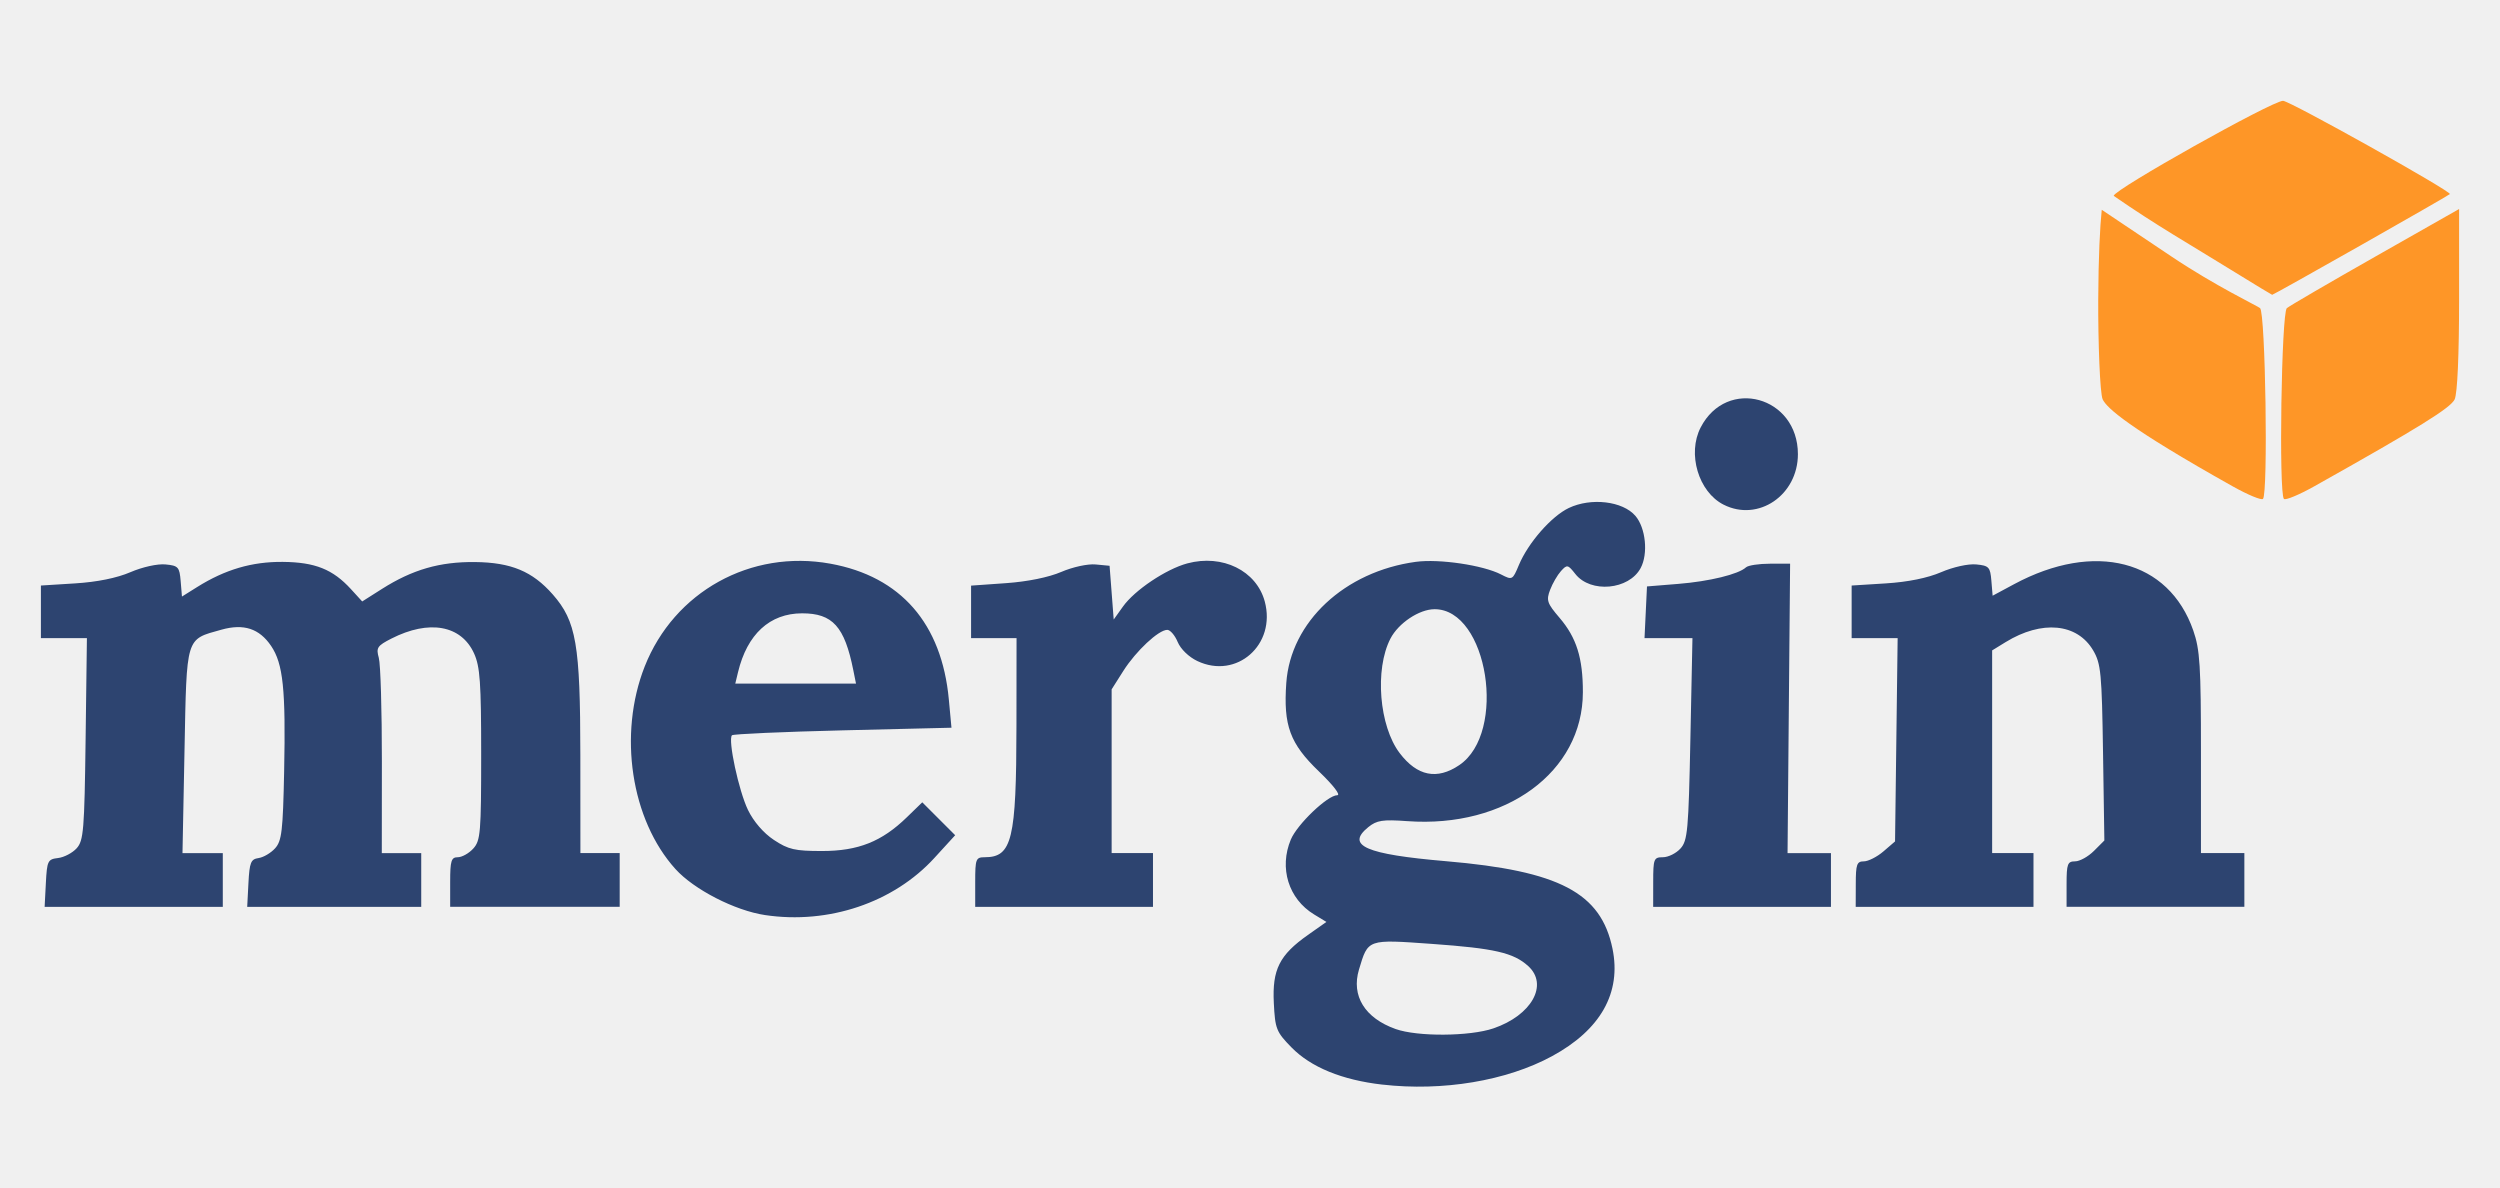
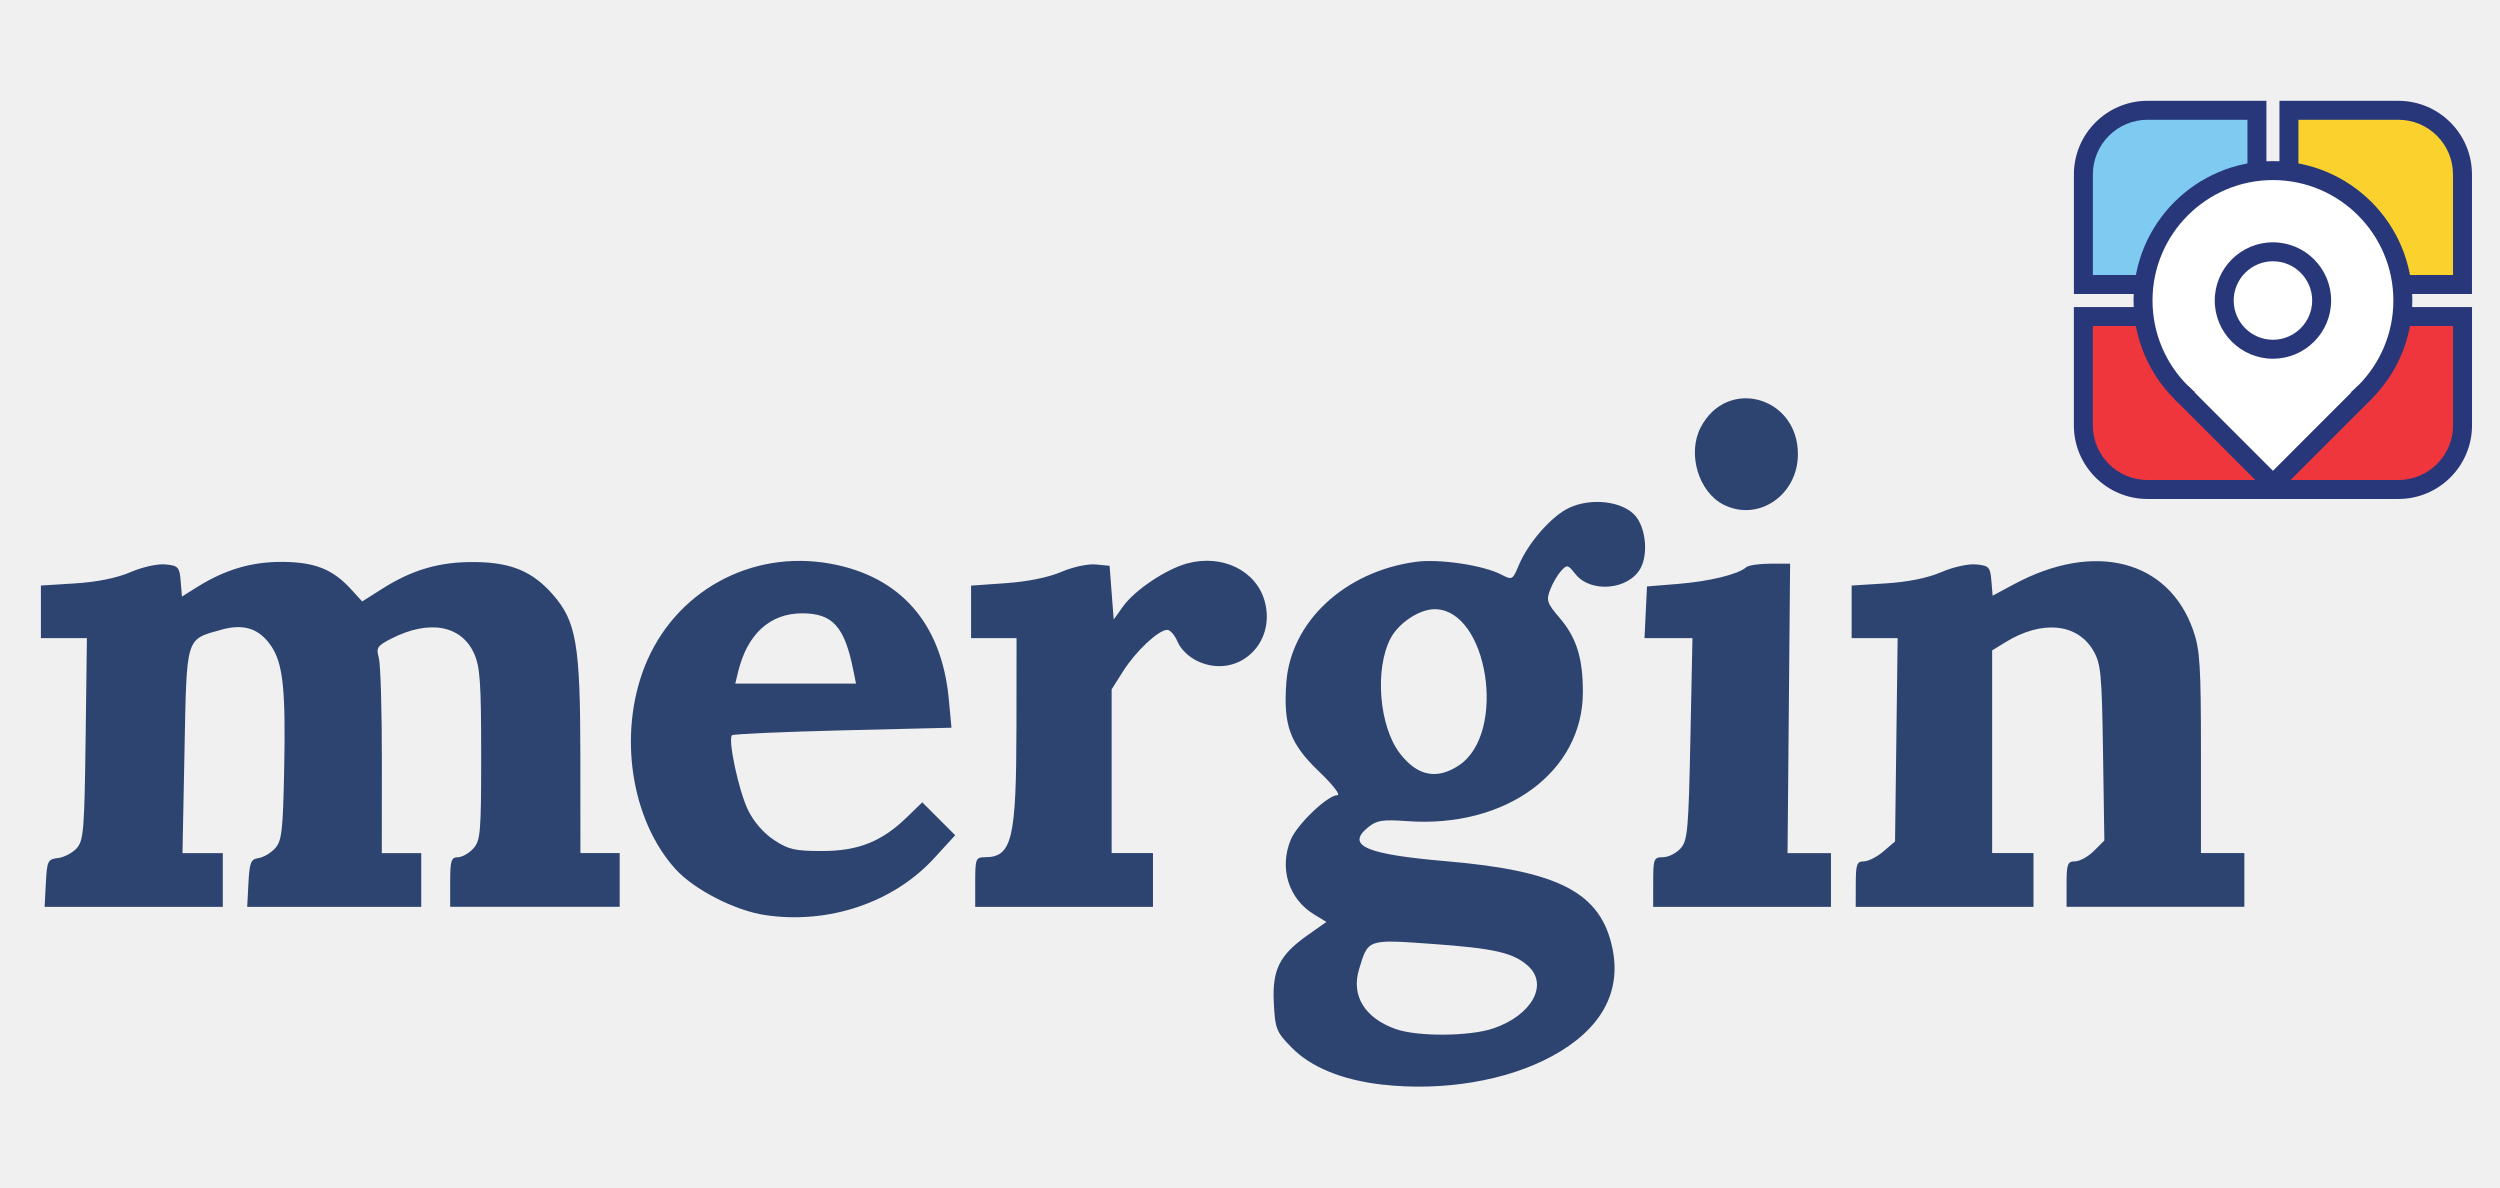
<svg xmlns="http://www.w3.org/2000/svg" width="160mm" height="76mm" viewBox="0 0 160 76" version="1.1" id="svg8">
  <defs id="defs2" />
  <g id="layer1" transform="translate(0,-221)">
-     <path style="fill:#2d4470;stroke-width:0.265;fill-opacity:1" d="m 88.475,290.416 c -2.583,-0.295 -4.581,-1.113 -5.823,-2.385 -0.971,-0.994 -1.045,-1.181 -1.128,-2.846 -0.106,-2.135 0.359,-3.062 2.181,-4.347 l 1.185,-0.835 -0.79,-0.48 c -1.635,-0.994 -2.249,-2.973 -1.487,-4.793 0.41,-0.978 2.355,-2.836 2.97,-2.836 0.241,0 -0.249,-0.637 -1.17,-1.521 -1.858,-1.783 -2.284,-2.938 -2.09,-5.669 0.276,-3.901 3.73,-7.128 8.293,-7.747 1.491,-0.202 4.302,0.214 5.449,0.807 0.72,0.372 0.741,0.361 1.141,-0.597 0.597,-1.428 2.084,-3.127 3.2,-3.657 1.427,-0.677 3.448,-0.438 4.258,0.504 0.663,0.77 0.83,2.423 0.338,3.341 -0.75,1.402 -3.201,1.625 -4.18,0.38 -0.476,-0.605 -0.531,-0.617 -0.919,-0.188 -0.227,0.251 -0.541,0.793 -0.697,1.205 -0.255,0.67 -0.191,0.858 0.601,1.783 1.092,1.275 1.5,2.578 1.497,4.773 -0.008,5.095 -4.93,8.704 -11.242,8.245 -1.572,-0.114 -1.949,-0.056 -2.492,0.384 -1.455,1.179 -0.176,1.739 4.98,2.18 7.254,0.62 9.915,2.019 10.65,5.599 0.579,2.819 -0.759,5.194 -3.878,6.884 -2.902,1.573 -6.982,2.255 -10.848,1.814 z m 7.103,-3.6 c 2.45,-0.835 3.543,-2.797 2.223,-3.991 -0.94,-0.851 -2.149,-1.129 -6.135,-1.414 -4.176,-0.298 -4.103,-0.324 -4.692,1.643 -0.503,1.679 0.372,3.1 2.343,3.803 1.399,0.499 4.741,0.477 6.261,-0.041 z m -2.187,-16.847 c 3.081,-2.076 1.831,-9.985 -1.578,-9.98 -0.981,0.001 -2.31,0.887 -2.825,1.882 -1.017,1.967 -0.723,5.602 0.593,7.33 1.122,1.473 2.386,1.728 3.81,0.768 z m -44.425,9.596 c -1.93,-0.288 -4.551,-1.634 -5.736,-2.945 -2.847,-3.151 -3.678,-8.628 -1.969,-12.965 1.887,-4.787 6.79,-7.503 11.88,-6.58 4.507,0.817 7.133,3.828 7.585,8.697 l 0.168,1.802 -6.95,0.168 c -3.823,0.093 -7.017,0.235 -7.098,0.316 -0.272,0.272 0.432,3.556 1.024,4.778 0.361,0.746 0.995,1.48 1.658,1.919 0.927,0.614 1.346,0.71 3.077,0.71 2.321,0 3.827,-0.599 5.436,-2.162 l 0.984,-0.955 1.053,1.053 1.053,1.053 -1.329,1.454 c -2.614,2.86 -6.772,4.264 -10.835,3.657 z m 5.645,-15.675 c -0.559,-2.792 -1.322,-3.639 -3.279,-3.637 -2.065,0.002 -3.514,1.334 -4.099,3.769 l -0.175,0.728 h 3.863 3.863 z M 2.935,277.516 c 0.074,-1.425 0.124,-1.526 0.779,-1.602 0.385,-0.045 0.921,-0.325 1.191,-0.623 0.444,-0.49 0.498,-1.151 0.574,-6.997 l 0.083,-6.455 h -1.472 -1.472 v -1.683 -1.682 l 2.189,-0.137 c 1.408,-0.088 2.672,-0.344 3.541,-0.718 0.771,-0.332 1.734,-0.545 2.242,-0.496 0.82,0.078 0.898,0.164 0.973,1.071 l 0.082,0.986 0.977,-0.612 c 1.787,-1.12 3.509,-1.625 5.475,-1.607 2.067,0.019 3.204,0.474 4.368,1.748 l 0.716,0.784 1.266,-0.803 c 1.952,-1.238 3.7,-1.743 5.952,-1.719 2.313,0.025 3.678,0.594 4.979,2.075 1.504,1.713 1.759,3.197 1.764,10.267 l 0.004,6.284 1.257,-1e-5 h 1.257 v 1.72 1.72 H 34.235 28.811 v -1.587 c 0,-1.367 0.068,-1.587 0.488,-1.587 0.268,0 0.715,-0.251 0.992,-0.557 0.461,-0.51 0.504,-1.019 0.504,-6.019 0,-4.592 -0.072,-5.622 -0.453,-6.464 -0.821,-1.814 -2.879,-2.184 -5.292,-0.954 -0.907,0.462 -0.988,0.586 -0.806,1.235 0.111,0.396 0.199,3.37 0.196,6.608 l -0.005,5.887 h 1.262 1.262 v 1.72 1.72 h -5.569 -5.569 l 0.079,-1.521 c 0.069,-1.324 0.153,-1.532 0.647,-1.602 0.312,-0.044 0.788,-0.325 1.058,-0.623 0.428,-0.472 0.502,-1.106 0.58,-4.934 0.107,-5.24 -0.064,-6.883 -0.835,-8.021 -0.755,-1.113 -1.75,-1.439 -3.179,-1.038 -2.304,0.645 -2.218,0.36 -2.363,7.752 l -0.129,6.548 h 1.29 1.29 v 1.72 1.72 H 8.557 2.856 l 0.079,-1.521 z m 59.478,-0.066 c 0,-1.482 0.041,-1.587 0.611,-1.587 1.749,0 2.02,-1.124 2.029,-8.401 l 0.006,-5.622 h -1.455 -1.455 v -1.68 -1.68 l 2.234,-0.158 c 1.379,-0.097 2.734,-0.373 3.541,-0.72 0.736,-0.316 1.696,-0.525 2.198,-0.477 l 0.891,0.085 0.132,1.72 0.132,1.72 0.596,-0.835 c 0.747,-1.047 2.752,-2.391 4.115,-2.758 2.248,-0.605 4.425,0.466 4.957,2.439 0.743,2.76 -1.799,5.005 -4.316,3.81 -0.547,-0.26 -1.07,-0.767 -1.258,-1.22 -0.177,-0.426 -0.476,-0.775 -0.666,-0.775 -0.556,0 -2.002,1.351 -2.811,2.626 l -0.749,1.181 v 5.24 5.24 h 1.323 1.323 v 1.72 1.72 h -5.689 -5.689 z m 43.392,0 c 0,-1.489 0.038,-1.587 0.62,-1.587 0.341,0 0.847,-0.25 1.124,-0.556 0.458,-0.506 0.516,-1.143 0.636,-7.012 l 0.132,-6.456 -1.534,3.7e-4 -1.534,3.7e-4 0.079,-1.654 0.079,-1.654 2.006,-0.163 c 1.997,-0.162 3.852,-0.616 4.331,-1.059 0.138,-0.128 0.83,-0.233 1.537,-0.233 h 1.286 l -0.082,9.261 -0.082,9.261 1.389,-1.7e-4 1.389,-1.7e-4 v 1.72 1.72 h -5.689 -5.689 z m 12.965,0.132 c 0,-1.265 0.067,-1.455 0.514,-1.455 0.283,0 0.848,-0.287 1.257,-0.638 l 0.742,-0.638 0.083,-6.506 0.083,-6.506 h -1.472 -1.472 v -1.682 -1.683 l 2.189,-0.137 c 1.408,-0.088 2.672,-0.344 3.541,-0.718 0.771,-0.332 1.734,-0.545 2.242,-0.496 0.815,0.078 0.898,0.168 0.971,1.044 l 0.08,0.959 1.375,-0.739 c 5.159,-2.772 9.894,-1.548 11.466,2.964 0.428,1.228 0.492,2.256 0.492,7.829 v 6.416 l 1.389,5.2e-4 1.389,5.3e-4 v 1.72 1.72 h -5.689 -5.689 v -1.455 c 0,-1.29 0.062,-1.455 0.541,-1.455 0.298,0 0.842,-0.301 1.209,-0.668 l 0.668,-0.668 -0.085,-5.616 c -0.077,-5.091 -0.135,-5.702 -0.627,-6.542 -1.022,-1.748 -3.287,-1.964 -5.61,-0.536 l -0.86,0.529 v 6.486 6.486 h 1.323 1.323 v 1.72 1.72 h -5.689 -5.689 z m -8.459,-24.283 c -1.609,-0.814 -2.337,-3.264 -1.468,-4.943 1.676,-3.241 6.223,-1.992 6.223,1.71 0,2.627 -2.539,4.354 -4.755,3.233 z" id="path855" />
-     <path style="fill:#fe9627;fill-opacity:1;stroke-width:0.265" d="m 146.114,227.452 c -0.693,0 -10.838,5.688 -10.838,6.082 2.768,1.917 4.844,3.085 7.819,4.926 1.237,0.763 2.282,1.397 2.323,1.408 0.072,0.019 11.23,-6.305 11.372,-6.446 0.155,-0.152 -10.25,-5.97 -10.677,-5.97 z m 11.269,6.924 -5.355,3.041 c -2.945,1.672 -5.497,3.159 -5.67,3.303 -0.346,0.287 -0.523,11.874 -0.187,12.211 0.1,0.1 0.975,-0.264 1.945,-0.808 6.693,-3.756 8.727,-5.016 8.983,-5.566 0.174,-0.373 0.283,-2.839 0.283,-6.394 z m -22.871,0.05 c -0.112,1.067 -0.213,3.007 -0.225,5.736 -0.012,2.729 0.109,6.021 0.283,6.394 0.256,0.55 1.622,1.811 8.315,5.566 0.97,0.544 1.845,0.908 1.945,0.808 0.336,-0.336 0.16,-11.924 -0.186,-12.211 -0.173,-0.144 -2.857,-1.417 -5.67,-3.303 z" id="path891" />
+     <path style="fill:#2d4470;fill-opacity:1;stroke-width:0.265" d="m 88.475,290.416 c -2.583,-0.295 -4.581,-1.113 -5.823,-2.385 -0.971,-0.994 -1.045,-1.181 -1.128,-2.846 -0.106,-2.135 0.359,-3.062 2.181,-4.347 l 1.185,-0.835 -0.79,-0.48 c -1.635,-0.994 -2.249,-2.973 -1.487,-4.793 0.41,-0.978 2.355,-2.836 2.97,-2.836 0.241,0 -0.249,-0.637 -1.17,-1.521 -1.858,-1.783 -2.284,-2.938 -2.09,-5.669 0.276,-3.901 3.73,-7.128 8.293,-7.747 1.491,-0.202 4.302,0.214 5.449,0.807 0.72,0.372 0.741,0.361 1.141,-0.597 0.597,-1.428 2.084,-3.127 3.2,-3.657 1.427,-0.677 3.448,-0.438 4.258,0.504 0.663,0.77 0.83,2.423 0.338,3.341 -0.75,1.402 -3.201,1.625 -4.18,0.38 -0.476,-0.605 -0.531,-0.617 -0.919,-0.188 -0.227,0.251 -0.541,0.793 -0.697,1.205 -0.255,0.67 -0.191,0.858 0.601,1.783 1.092,1.275 1.5,2.578 1.497,4.773 -0.008,5.095 -4.93,8.704 -11.242,8.245 -1.572,-0.114 -1.949,-0.056 -2.492,0.384 -1.455,1.179 -0.176,1.739 4.98,2.18 7.254,0.62 9.915,2.019 10.65,5.599 0.579,2.819 -0.759,5.194 -3.878,6.884 -2.902,1.573 -6.982,2.255 -10.848,1.814 z m 7.103,-3.6 c 2.45,-0.835 3.543,-2.797 2.223,-3.991 -0.94,-0.851 -2.149,-1.129 -6.135,-1.414 -4.176,-0.298 -4.103,-0.324 -4.692,1.643 -0.503,1.679 0.372,3.1 2.343,3.803 1.399,0.499 4.741,0.477 6.261,-0.041 z m -2.187,-16.847 c 3.081,-2.076 1.831,-9.985 -1.578,-9.98 -0.981,0.001 -2.31,0.887 -2.825,1.882 -1.017,1.967 -0.723,5.602 0.593,7.33 1.122,1.473 2.386,1.728 3.81,0.768 z m -44.425,9.596 c -1.93,-0.288 -4.551,-1.634 -5.736,-2.945 -2.847,-3.151 -3.678,-8.628 -1.969,-12.965 1.887,-4.787 6.79,-7.503 11.88,-6.58 4.507,0.817 7.133,3.828 7.585,8.697 l 0.168,1.802 -6.95,0.168 c -3.823,0.093 -7.017,0.235 -7.098,0.316 -0.272,0.272 0.432,3.556 1.024,4.778 0.361,0.746 0.995,1.48 1.658,1.919 0.927,0.614 1.346,0.71 3.077,0.71 2.321,0 3.827,-0.599 5.436,-2.162 l 0.984,-0.955 1.053,1.053 1.053,1.053 -1.329,1.454 c -2.614,2.86 -6.772,4.264 -10.835,3.657 z m 5.645,-15.675 c -0.559,-2.792 -1.322,-3.639 -3.279,-3.637 -2.065,0.002 -3.514,1.334 -4.099,3.769 l -0.175,0.728 h 3.863 3.863 z M 2.935,277.516 c 0.074,-1.425 0.124,-1.526 0.779,-1.602 0.385,-0.045 0.921,-0.325 1.191,-0.623 0.444,-0.49 0.498,-1.151 0.574,-6.997 l 0.083,-6.455 h -1.472 -1.472 v -1.683 -1.682 l 2.189,-0.137 c 1.408,-0.088 2.672,-0.344 3.541,-0.718 0.771,-0.332 1.734,-0.545 2.242,-0.496 0.82,0.078 0.898,0.164 0.973,1.071 l 0.082,0.986 0.977,-0.612 c 1.787,-1.12 3.509,-1.625 5.475,-1.607 2.067,0.019 3.204,0.474 4.368,1.748 l 0.716,0.784 1.266,-0.803 c 1.952,-1.238 3.7,-1.743 5.952,-1.719 2.313,0.025 3.678,0.594 4.979,2.075 1.504,1.713 1.759,3.197 1.764,10.267 l 0.004,6.284 1.257,-1e-5 h 1.257 v 1.72 1.72 H 34.235 28.811 v -1.587 c 0,-1.367 0.068,-1.587 0.488,-1.587 0.268,0 0.715,-0.251 0.992,-0.557 0.461,-0.51 0.504,-1.019 0.504,-6.019 0,-4.592 -0.072,-5.622 -0.453,-6.464 -0.821,-1.814 -2.879,-2.184 -5.292,-0.954 -0.907,0.462 -0.988,0.586 -0.806,1.235 0.111,0.396 0.199,3.37 0.196,6.608 l -0.005,5.887 h 1.262 1.262 v 1.72 1.72 h -5.569 -5.569 l 0.079,-1.521 c 0.069,-1.324 0.153,-1.532 0.647,-1.602 0.312,-0.044 0.788,-0.325 1.058,-0.623 0.428,-0.472 0.502,-1.106 0.58,-4.934 0.107,-5.24 -0.064,-6.883 -0.835,-8.021 -0.755,-1.113 -1.75,-1.439 -3.179,-1.038 -2.304,0.645 -2.218,0.36 -2.363,7.752 l -0.129,6.548 h 1.29 1.29 v 1.72 1.72 H 8.557 2.856 l 0.079,-1.521 z m 59.478,-0.066 c 0,-1.482 0.041,-1.587 0.611,-1.587 1.749,0 2.02,-1.124 2.029,-8.401 l 0.006,-5.622 h -1.455 -1.455 v -1.68 -1.68 l 2.234,-0.158 c 1.379,-0.097 2.734,-0.373 3.541,-0.72 0.736,-0.316 1.696,-0.525 2.198,-0.477 l 0.891,0.085 0.132,1.72 0.132,1.72 0.596,-0.835 c 0.747,-1.047 2.752,-2.391 4.115,-2.758 2.248,-0.605 4.425,0.466 4.957,2.439 0.743,2.76 -1.799,5.005 -4.316,3.81 -0.547,-0.26 -1.07,-0.767 -1.258,-1.22 -0.177,-0.426 -0.476,-0.775 -0.666,-0.775 -0.556,0 -2.002,1.351 -2.811,2.626 l -0.749,1.181 v 5.24 5.24 h 1.323 1.323 v 1.72 1.72 h -5.689 -5.689 z m 43.392,0 c 0,-1.489 0.038,-1.587 0.62,-1.587 0.341,0 0.847,-0.25 1.124,-0.556 0.458,-0.506 0.516,-1.143 0.636,-7.012 l 0.132,-6.456 -1.534,3.7e-4 -1.534,3.7e-4 0.079,-1.654 0.079,-1.654 2.006,-0.163 c 1.997,-0.162 3.852,-0.616 4.331,-1.059 0.138,-0.128 0.83,-0.233 1.537,-0.233 h 1.286 l -0.082,9.261 -0.082,9.261 1.389,-1.7e-4 1.389,-1.7e-4 v 1.72 1.72 h -5.689 -5.689 z m 12.965,0.132 c 0,-1.265 0.067,-1.455 0.514,-1.455 0.283,0 0.848,-0.287 1.257,-0.638 l 0.742,-0.638 0.083,-6.506 0.083,-6.506 h -1.472 -1.472 v -1.682 -1.683 l 2.189,-0.137 c 1.408,-0.088 2.672,-0.344 3.541,-0.718 0.771,-0.332 1.734,-0.545 2.242,-0.496 0.815,0.078 0.898,0.168 0.971,1.044 l 0.08,0.959 1.375,-0.739 c 5.159,-2.772 9.894,-1.548 11.466,2.964 0.428,1.228 0.492,2.256 0.492,7.829 v 6.416 l 1.389,5.2e-4 1.389,5.3e-4 v 1.72 1.72 h -5.689 -5.689 v -1.455 c 0,-1.29 0.062,-1.455 0.541,-1.455 0.298,0 0.842,-0.301 1.209,-0.668 l 0.668,-0.668 -0.085,-5.616 c -0.077,-5.091 -0.135,-5.702 -0.627,-6.542 -1.022,-1.748 -3.287,-1.964 -5.61,-0.536 l -0.86,0.529 v 6.486 6.486 h 1.323 1.323 v 1.72 1.72 h -5.689 -5.689 z m -8.459,-24.283 c -1.609,-0.814 -2.337,-3.264 -1.468,-4.943 1.676,-3.241 6.223,-1.992 6.223,1.71 0,2.627 -2.539,4.354 -4.755,3.233 z" id="path855" />
+     <g transform="matrix(0.09750042,0,0,0.09752225,145.4682,240.1933)" id="g240" style="display:inline">
+       <g transform="matrix(0.264,0,0,-0.264,67.464,-67.26076)" id="logo-logo">
+         <path style="opacity:1;fill:#fbd22d;fill-rule:nonzero;stroke:none;stroke-width:1;stroke-linecap:butt;stroke-linejoin:miter;stroke-miterlimit:4;stroke-dasharray:none;stroke-dashoffset:0" paint-order="stroke" transform="translate(-750.6465,-749.875)" d="M 534.891,533.344 H 966.402 V 806.98 c 0,87.684 -71.742,159.426 -159.425,159.426 H 534.891 V 533.344" stroke-linecap="round" id="path193" />
+       </g>
+       <g transform="matrix(0.264,0,0,-0.264,67.464,-67.26076)" id="g198">
+         <path style="opacity:1;fill:#28377a;fill-rule:nonzero;stroke:none;stroke-width:1;stroke-linecap:butt;stroke-linejoin:miter;stroke-miterlimit:4;stroke-dasharray:none;stroke-dashoffset:0" paint-order="stroke" transform="translate(-750.6465,-749.875)" d="M 558.461,556.918 H 942.832 V 806.98 c 0,74.911 -60.941,135.852 -135.859,135.852 H 558.461 Z M 989.977,509.773 H 511.316 v 480.204 h 295.657 c 100.906,0 183.004,-82.094 183.004,-182.997 V 509.773" stroke-linecap="round" id="path196" />
+       </g>
+       <g transform="matrix(0.264,0,0,-0.264,-67.464,-67.26076)" id="g202">
+         <path style="opacity:1;fill:#7ecaf1;fill-rule:nonzero;stroke:none;stroke-width:1;stroke-linecap:butt;stroke-linejoin:miter;stroke-miterlimit:4;stroke-dasharray:none;stroke-dashoffset:0" paint-order="stroke" transform="translate(-239.3321,-749.875)" d="M 455.09,533.344 V 966.406 H 183 C 95.316,966.406 23.574,894.664 23.574,806.98 V 533.344 H 455.09" stroke-linecap="round" id="path200" />
+       </g>
+       <g transform="matrix(0.264,0,0,-0.264,-67.464,-67.26076)" id="g206">
+         <path style="opacity:1;fill:#28377a;fill-rule:nonzero;stroke:none;stroke-width:1;stroke-linecap:butt;stroke-linejoin:miter;stroke-miterlimit:4;stroke-dasharray:none;stroke-dashoffset:0" paint-order="stroke" transform="translate(-239.332,-749.875)" d="M 47.145,556.918 H 431.52 V 942.832 H 183.004 c -74.91,0 -135.859,-60.941 -135.859,-135.852 z M 478.664,509.773 H 0 V 806.98 c 0,100.903 82.094,182.997 183.004,182.997 h 295.66 V 509.773" stroke-linecap="round" id="path204" />
+       </g>
+       <g transform="matrix(0.264,0,0,-0.264,0,67.66824)" id="g210">
+         <path style="opacity:1;fill:#ef363c;fill-rule:nonzero;stroke:none;stroke-width:1;stroke-linecap:butt;stroke-linejoin:miter;stroke-miterlimit:4;stroke-dasharray:none;stroke-dashoffset:0" paint-order="stroke" transform="translate(-494.9881,-238.5606)" d="M 23.574,453.543 V 183.004 C 23.574,95.32 95.316,23.578 183,23.578 h 623.977 c 87.683,0 159.425,71.742 159.425,159.426 V 453.543 H 23.574" stroke-linecap="round" id="path208" />
+       </g>
+       <g transform="matrix(0.264,0,0,-0.264,0,67.66824)" id="g214">
+         <path style="opacity:1;fill:#28377a;fill-rule:nonzero;stroke:none;stroke-width:1;stroke-linecap:butt;stroke-linejoin:miter;stroke-miterlimit:4;stroke-dasharray:none;stroke-dashoffset:0" paint-order="stroke" transform="translate(-494.9885,-238.5585)" d="M 47.145,429.973 V 183.004 c 0,-74.918 60.95,-135.859 135.859,-135.859 h 623.969 c 74.918,0 135.859,60.941 135.859,135.859 V 429.973 Z M 806.973,0 H 183.004 C 82.094,0 0,82.098 0,183.004 V 477.117 H 989.977 V 183.004 C 989.977,82.098 907.879,0 806.973,0" stroke-linecap="round" id="path212" />
+       </g>
+       <g transform="matrix(0.264,0,0,-0.264,0,0.408242)" id="g218">
+         <path style="opacity:1;fill:#ffffff;fill-rule:nonzero;stroke:none;stroke-width:1;stroke-linecap:butt;stroke-linejoin:miter;stroke-miterlimit:4;stroke-dasharray:none;stroke-dashoffset:0" paint-order="stroke" transform="translate(-494.988,-493.443)" d="m 817.988,493.445 c 0,-178.39 -144.609,-323 -323,-323 -178.386,0 -323,144.61 -323,323 0,178.387 144.614,322.996 323,322.996 178.391,0 323,-144.609 323,-322.996" stroke-linecap="round" id="path216" />
+       </g>
+       <g transform="matrix(0.264,0,0,-0.264,0.001,0.408242)" id="g222">
+         <path style="opacity:1;fill:#28377a;fill-rule:nonzero;stroke:none;stroke-width:1;stroke-linecap:butt;stroke-linejoin:miter;stroke-miterlimit:4;stroke-dasharray:none;stroke-dashoffset:0" paint-order="stroke" transform="translate(-494.9905,-493.4435)" d="m 494.984,792.867 c -165.097,0 -299.421,-134.32 -299.421,-299.426 0,-165.101 134.324,-299.425 299.421,-299.425 165.106,0 299.434,134.324 299.434,299.425 0,165.106 -134.328,299.426 -299.434,299.426 z m 0,-645.992 c -191.097,0 -346.562,155.469 -346.562,346.566 0,191.102 155.465,346.571 346.562,346.571 191.106,0 346.575,-155.469 346.575,-346.571 0,-191.097 -155.469,-346.566 -346.575,-346.566" stroke-linecap="round" id="path220" />
+       </g>
+       <g transform="matrix(0.264,0,0,-0.264,0,0.407242)" id="g226">
+         <path style="opacity:1;fill:#ffffff;fill-rule:nonzero;stroke:none;stroke-width:1;stroke-linecap:butt;stroke-linejoin:miter;stroke-miterlimit:4;stroke-dasharray:none;stroke-dashoffset:0" paint-order="stroke" transform="translate(-494.988,-493.445)" d="m 616.113,493.445 c 0,-66.894 -54.226,-121.125 -121.125,-121.125 -66.894,0 -121.125,54.231 -121.125,121.125 0,66.895 54.231,121.125 121.125,121.125 66.899,0 121.125,-54.23 121.125,-121.125" stroke-linecap="round" id="path224" />
+       </g>
+       <g transform="matrix(0.264,0,0,-0.264,0,0.408242)" id="g230">
+         <path style="opacity:1;fill:#28377a;fill-rule:nonzero;stroke:none;stroke-width:1;stroke-linecap:butt;stroke-linejoin:miter;stroke-miterlimit:4;stroke-dasharray:none;stroke-dashoffset:0" paint-order="stroke" transform="translate(-494.9885,-493.4435)" d="m 494.984,590.996 c -53.785,0 -97.554,-43.762 -97.554,-97.555 0,-53.789 43.769,-97.554 97.554,-97.554 53.797,0 97.555,43.765 97.555,97.554 0,53.793 -43.758,97.555 -97.555,97.555 z m 0,-242.25 c -79.785,0 -144.691,64.914 -144.691,144.695 0,79.786 64.906,144.7 144.691,144.7 79.786,0 144.7,-64.914 144.7,-144.7 0,-79.781 -64.914,-144.695 -144.7,-144.695" stroke-linecap="round" id="path228" />
+       </g>
+       <g transform="matrix(0.264,0,0,-0.264,0,90.81324)" id="g234">
+         <path style="opacity:1;fill:#ffffff;fill-rule:nonzero;stroke:none;stroke-width:1;stroke-linecap:butt;stroke-linejoin:miter;stroke-miterlimit:4;stroke-dasharray:none;stroke-dashoffset:0" paint-order="stroke" transform="translate(-494.9885,-150.8517)" d="M 723.383,265.051 494.988,36.652 266.594,265.051" stroke-linecap="round" id="path232" />
+       </g>
+       <g transform="matrix(0.264,0,0,-0.264,0,93.01024)" id="g238">
+         <path style="opacity:1;fill:#28377a;fill-rule:nonzero;stroke:none;stroke-width:1;stroke-linecap:butt;stroke-linejoin:miter;stroke-miterlimit:4;stroke-dasharray:none;stroke-dashoffset:0" paint-order="stroke" transform="translate(-494.9885,-142.5236)" d="M 494.984,3.328 249.93,248.387 283.262,281.719 494.984,69.988 706.715,281.719 740.047,248.387 494.984,3.328" stroke-linecap="round" id="path236" />
+       </g>
+     </g>
  </g>
</svg>
